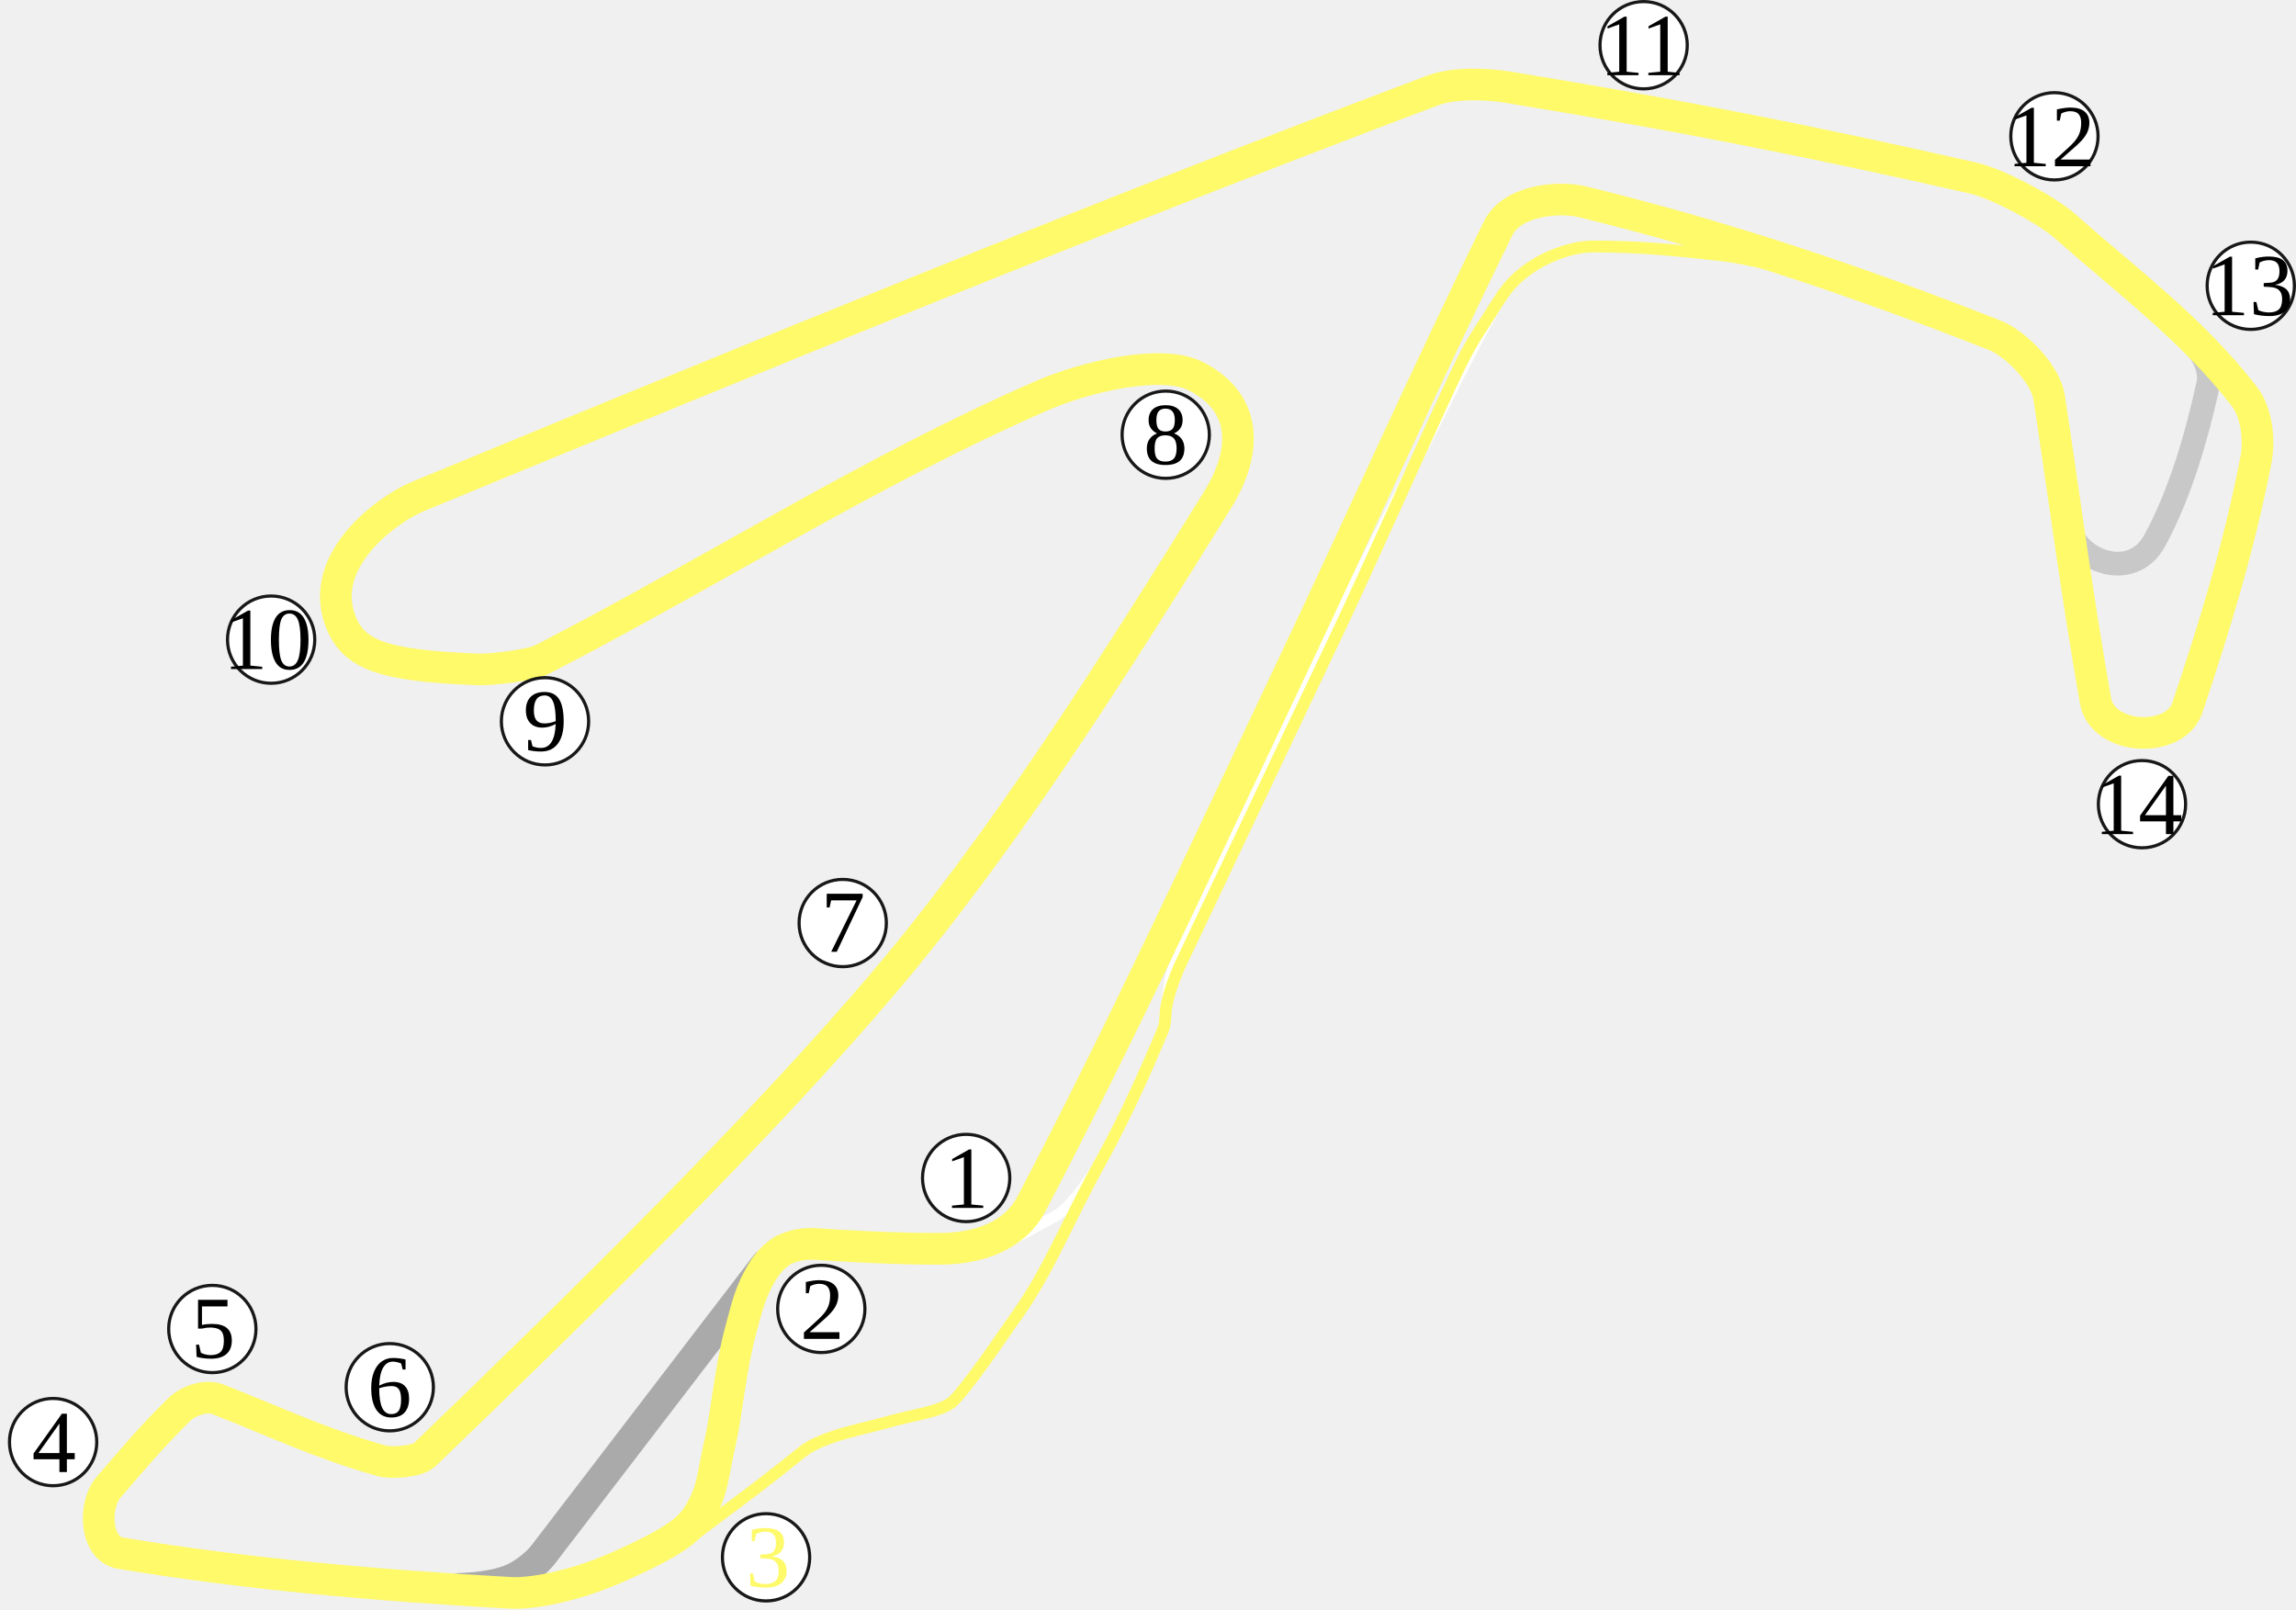
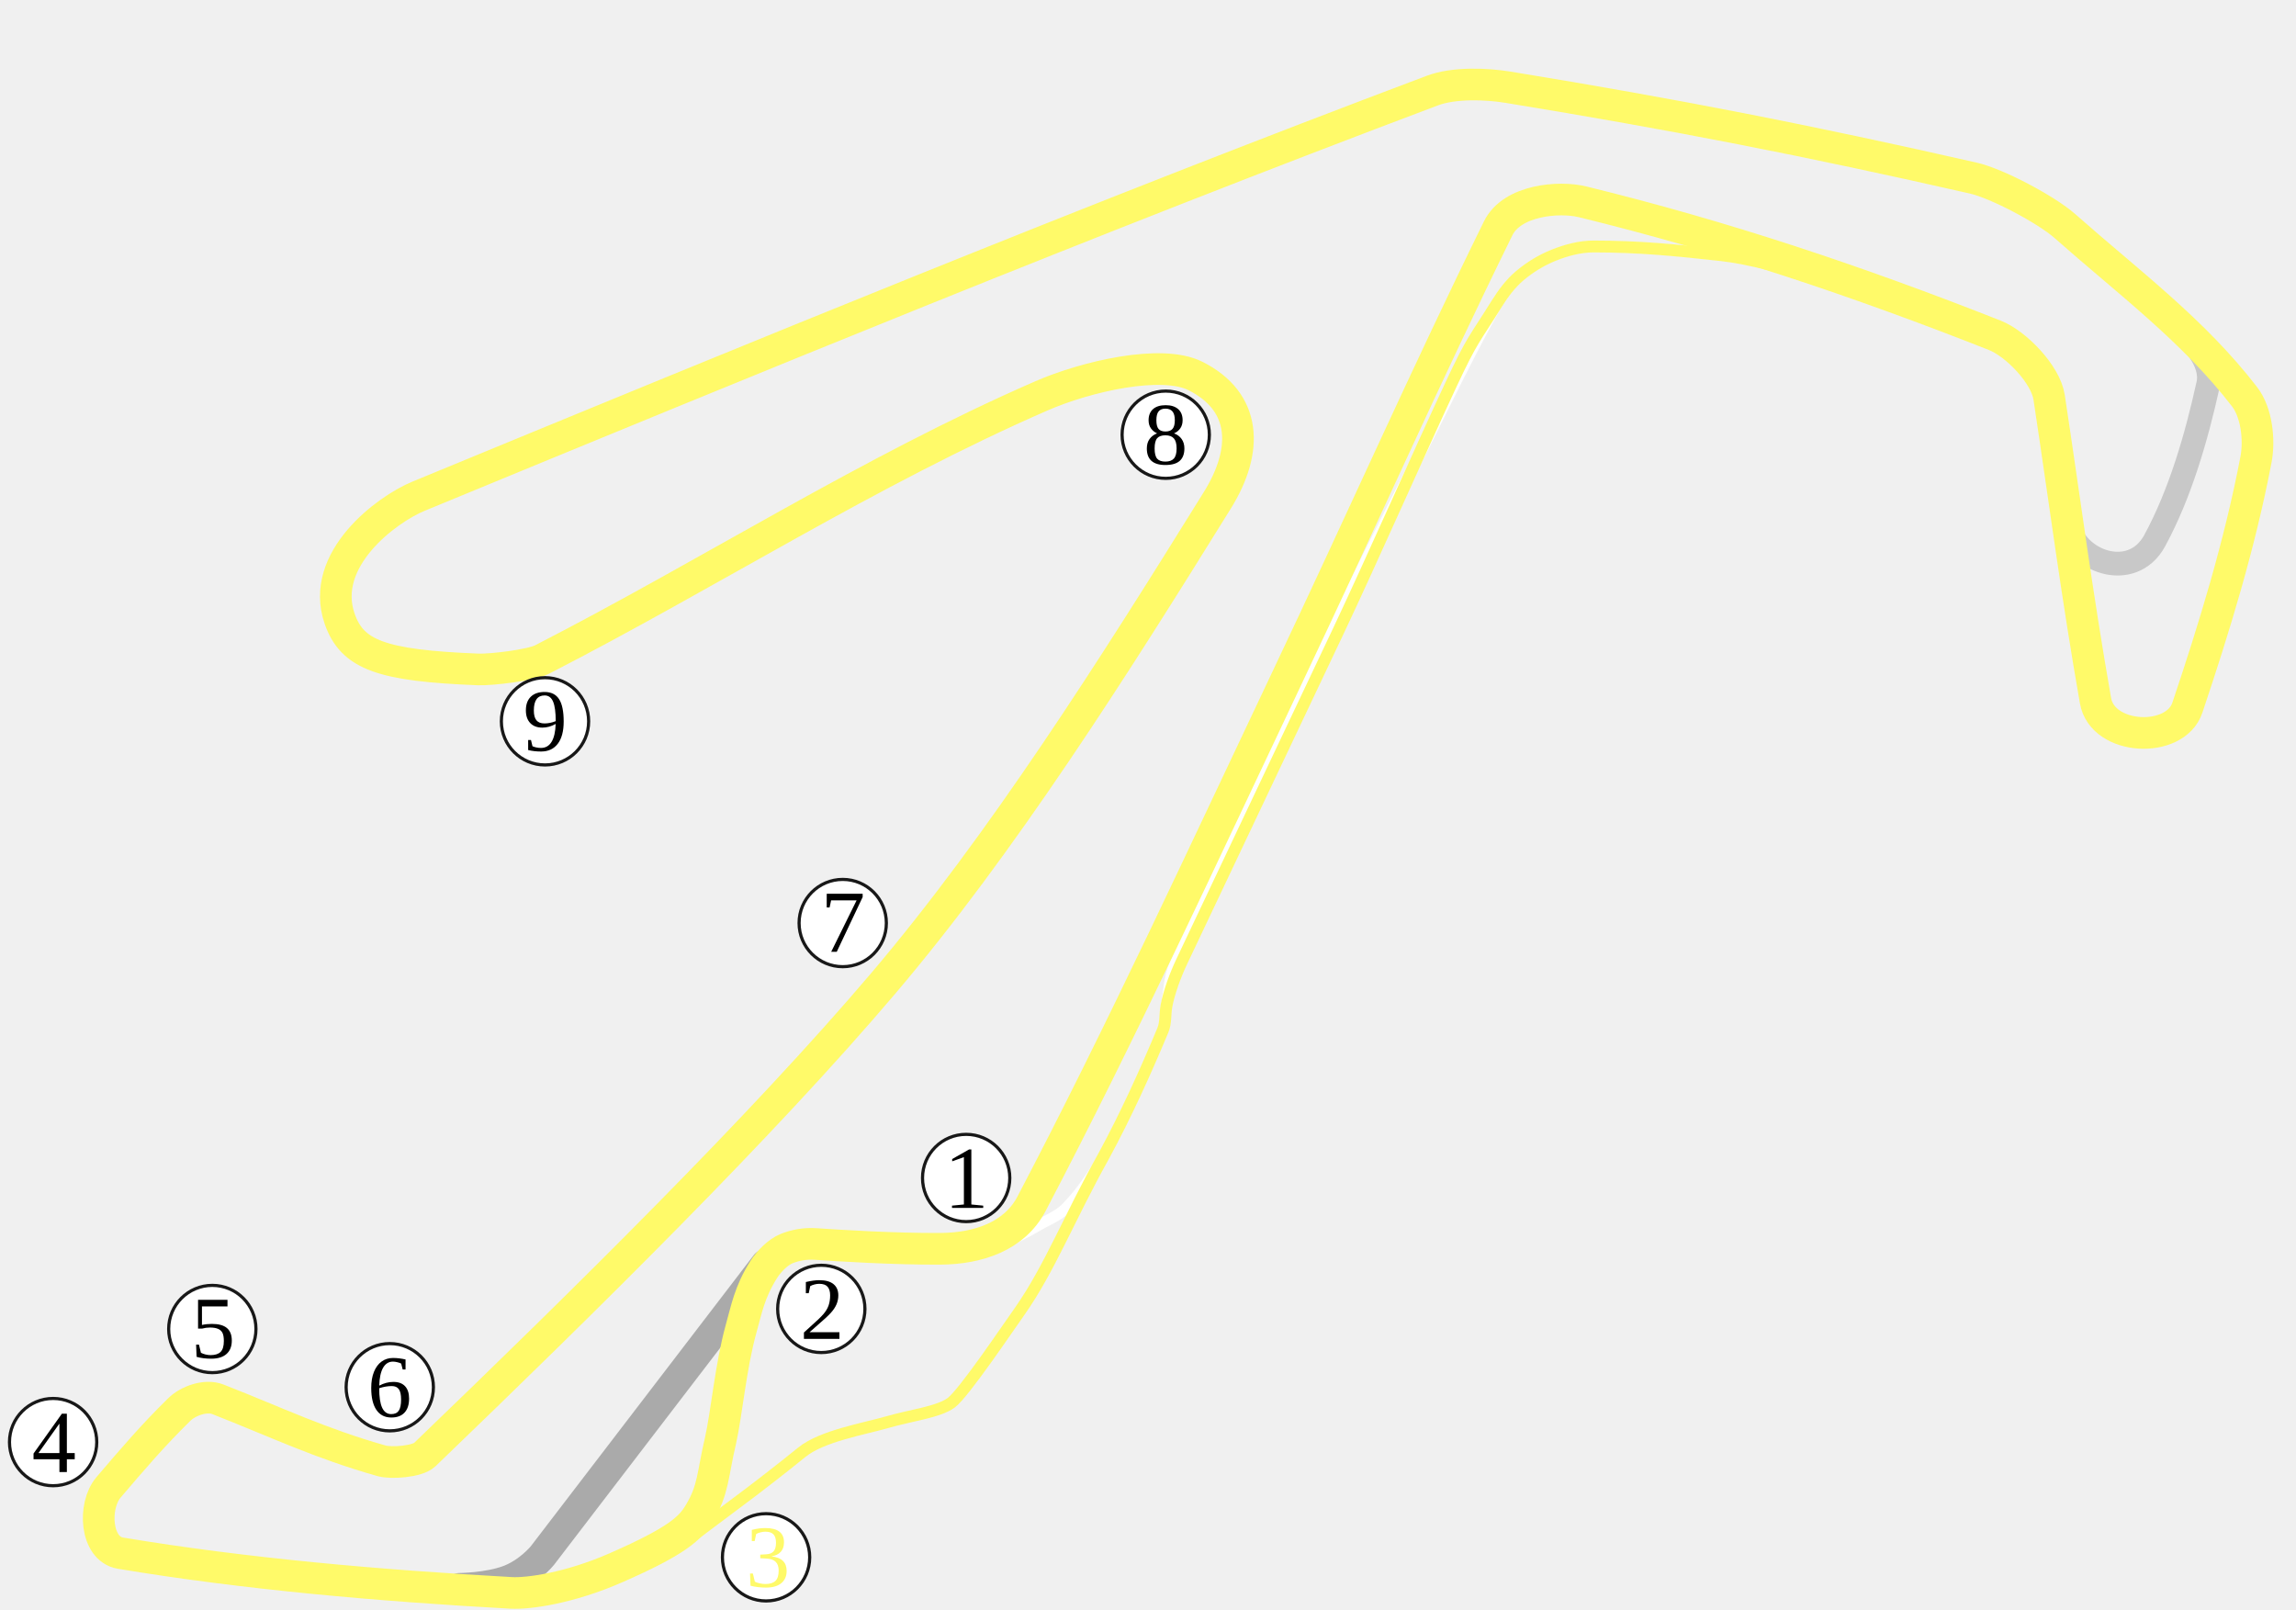
<svg xmlns="http://www.w3.org/2000/svg" xmlns:xlink="http://www.w3.org/1999/xlink" width="1450.862" height="1016.935" id="svg4434" version="1.0">
  <defs id="defs4436">
    <clipPath clipPathUnits="userSpaceOnUse" id="clipPath3490">
      <rect style="opacity:1;fill:#006a00;fill-opacity:1;fill-rule:nonzero;stroke:none" id="rect3492" width="1511.787" height="1003.748" x="683.14" y="104.104" transform="matrix(-0.7183395,0.6956928,-0.6956928,-0.7183395,0,0)" />
    </clipPath>
    <pattern patternUnits="userSpaceOnUse" width="18.181" height="18.138" patternTransform="matrix(0.1737876,0,0,0.1737876,763.4772,1693.907)" id="pattern4912">
      <g id="g4907" transform="translate(-1025.535,-1215.281)">
        <rect style="opacity:1;fill:#fffa69;fill-opacity:1;stroke:none;stroke-width:0.5;stroke-linecap:round;stroke-linejoin:round;stroke-miterlimit:4;stroke-dasharray:none;stroke-dashoffset:0;stroke-opacity:1" id="rect4899" width="18.173" height="18.096" x="1025.535" y="1215.281" />
        <rect style="opacity:1;fill:#ffffff;fill-opacity:1;stroke:none;stroke-width:0.5;stroke-linecap:round;stroke-linejoin:round;stroke-miterlimit:4;stroke-dasharray:none;stroke-dashoffset:0;stroke-opacity:1" id="rect4903" width="9.075" height="9.075" x="1025.535" y="1215.281" />
        <rect style="opacity:1;fill:#ffffff;fill-opacity:1;stroke:none;stroke-width:0.5;stroke-linecap:round;stroke-linejoin:round;stroke-miterlimit:4;stroke-dasharray:none;stroke-dashoffset:0;stroke-opacity:1" id="rect4905" width="9.075" height="9.075" x="1034.641" y="1224.344" />
      </g>
    </pattern>
    <pattern xlink:href="#pattern4912" id="pattern4166" patternTransform="matrix(0.4562459,1.6264824e-8,-1.6264824e-8,0.4562459,-1778.227,454.6431)" />
    <clipPath clipPathUnits="userSpaceOnUse" id="clipPath3494">
      <rect style="opacity:1;fill:#006a00;fill-opacity:1;fill-rule:nonzero;stroke:none" id="rect3496" width="2168.193" height="1468.418" x="-4232.846" y="-2372.13" transform="matrix(-0.9472965,-0.3203582,0.9519016,-0.3064038,0,0)" />
    </clipPath>
    <clipPath clipPathUnits="userSpaceOnUse" id="clipPath9716">
      <path id="path9718" d="M 871.135,932.363 C 1314.876,1345.252 1758.616,1758.14 2202.356,2171.029 C 2375.779,1984.647 2549.202,1798.266 2722.625,1611.884 C 2278.885,1198.996 1835.145,786.108 1391.405,373.219 C 1217.982,559.601 1044.559,745.982 871.135,932.363 z" style="fill:#6a6a6a;fill-opacity:1;fill-rule:nonzero;stroke:#010101;stroke-width:0.943;stroke-linecap:round;stroke-linejoin:round;stroke-miterlimit:4;stroke-dasharray:none;stroke-dashoffset:0;stroke-opacity:1" />
    </clipPath>
  </defs>
  <g id="layer2">
    <path style="fill:none;stroke:#aaaaaa;stroke-width:18.8;stroke-linecap:round;stroke-linejoin:miter;stroke-miterlimit:4;stroke-opacity:1;stroke-dasharray:none" d="M 483.815,798.756 342.676,983.037 c 0,0 -8.64,10.635 -21.571,15.408 -12.931,4.773 -30.816,4.931 -30.816,4.931" id="path3871" />
  </g>
  <g id="layer1" transform="translate(-863.6784,-658.3628)">
    <use x="0" y="0" xlink:href="#text5172" id="use5202" style="stroke:#ffffff;stroke-width:2;stroke-miterlimit:4;stroke-opacity:1;stroke-dasharray:none" width="744.094" height="1052.362" transform="translate(0.6163241,-2.3880893e-6)" />
    <use x="0" y="0" xlink:href="#text5178" id="use5204" style="stroke:white;stroke-width:2;stroke-miterlimit:4;stroke-dasharray:none;stroke-opacity:1" width="744.094" height="1052.362" />
    <use x="0" y="0" xlink:href="#text5182" id="use5206" style="stroke:white;stroke-width:2;stroke-miterlimit:4;stroke-dasharray:none;stroke-opacity:1" width="744.094" height="1052.362" />
    <use x="0" y="0" xlink:href="#text5186" id="use5208" style="stroke:white;stroke-width:2;stroke-miterlimit:4;stroke-dasharray:none;stroke-opacity:1" width="744.094" height="1052.362" />
    <use x="0" y="0" xlink:href="#text5190" id="use5210" style="stroke:white;stroke-width:2;stroke-miterlimit:4;stroke-dasharray:none;stroke-opacity:1" width="744.094" height="1052.362" />
    <use x="0" y="0" xlink:href="#text5194" id="use5212" style="stroke:white;stroke-width:2;stroke-miterlimit:4;stroke-dasharray:none;stroke-opacity:1" width="744.094" height="1052.362" />
    <use x="0" y="0" xlink:href="#text5198" id="use5214" style="stroke:white;stroke-width:2;stroke-miterlimit:4;stroke-dasharray:none;stroke-opacity:1" width="744.094" height="1052.362" />
    <path id="path4992" d="M 2012.969,834.69 C 1994.219,828.097 1968.004,821.45 1951.5,819.612 C 1921.884,816.315 1898.86,814.112 1870.5,814.112 C 1862.027,814.112 1853.322,816.5 1845.5,819.612 C 1837.822,822.667 1830.303,827.279 1824,832.612 C 1818.387,837.362 1813.369,843.368 1809.75,849.862 C 1791.035,883.451 1774.401,918.436 1757,952.862 C 1739.651,987.187 1722.124,1021.433 1705.5,1056.112 C 1671.791,1126.433 1637.332,1196.674 1606,1267.862 C 1602.415,1276.007 1602.336,1285.334 1600.75,1294.112 C 1599.836,1299.167 1600.471,1304.647 1598.5,1309.362 C 1587.304,1336.147 1575.117,1363.047 1561.25,1388.612 C 1554.867,1400.38 1546.869,1411.817 1537.75,1421.362 C 1532.619,1426.734 1524.993,1429.489 1518.5,1433.362 C 1510.326,1438.239 1498.938,1443.565 1490.641,1446.753" style="fill:none;fill-rule:evenodd;stroke:white;stroke-width:7;stroke-linecap:butt;stroke-linejoin:round;stroke-miterlimit:4;stroke-dasharray:none;stroke-opacity:1" />
    <path style="fill:none;fill-rule:evenodd;stroke:#c8c8c8;stroke-width:15;stroke-linecap:butt;stroke-linejoin:round;stroke-miterlimit:4;stroke-dasharray:none;stroke-opacity:1" d="M 2238.209,861.841 C 2247.301,872.415 2262.361,886.194 2259.034,901.246 C 2251.669,934.566 2241.447,970.185 2225.236,1000.021 C 2210.905,1026.399 2174.595,1013.297 2170.166,988.656" id="path4968" />
    <path style="fill:none;stroke:#fffa69;stroke-width:20;stroke-linecap:butt;stroke-linejoin:round;stroke-miterlimit:4;stroke-opacity:1;stroke-dasharray:none" d="m 1678.199,1084.066 c -53.202,112.15 -105.34,225.591 -162.706,334.982 -10.851,20.693 -33.88,28.25 -57.425,28.414 -29.069,0.21 -66.499,-2.15 -78.625,-3.009 -7.276,-0.515 -13.347,0.764 -18.666,2.876 -5.32,2.112 -11.158,7.974 -14.379,13.048 -9.304,14.658 -11.029,25.777 -14.5,37.928 -6.5,23.64 -8.934,52.313 -12.856,70.061 -5.237,22.226 -4.372,31.201 -13.509,46.287 -5.61,9.262 -13.393,17.155 -52.585,34.357 -29.635,13.008 -55.607,16.474 -66.156,15.891 -83.557,-4.623 -167.96,-11.935 -247.049,-25.124 -15.841,-2.642 -17.406,-29.941 -7.477,-41.574 15.38,-18.02 27.714,-32.463 44.565,-49.051 5.838,-5.747 16.916,-9.566 24.525,-6.58 37.487,14.709 64.533,27.851 103.485,38.882 6.111,1.73 22.625,0.529 27.217,-3.888 100.289,-96.476 213.155,-207.607 289.819,-297.894 74.982,-88.307 144.594,-198.013 211.158,-305.372 19.585,-31.588 18.424,-62.088 -13.964,-78.362 -21.402,-10.754 -69.04,0.245 -97.298,12.562 -108.952,47.487 -209.727,112.24 -315.541,166.594 -7.129,3.662 -32.379,6.598 -40.377,6.281 -61.094,-2.423 -79.644,-9.108 -87.582,-32.139 -12.899,-37.423 29.637,-68.971 49.897,-77.328 211.909,-87.413 426.362,-175.634 640.653,-256.321 13.418,-5.052 33.709,-4.404 47.855,-2.094 105.491,17.23 189.843,33.736 294.006,57.425 15.074,3.428 46.224,20.035 57.724,30.208 40.342,35.687 81.424,66.072 113.654,107.972 7.648,9.943 9.576,27.265 7.178,39.779 -10.363,54.084 -26.381,106.223 -43.368,156.724 -7.692,22.867 -53.566,20.807 -58.024,-4.486 -11.607,-65.867 -19.336,-125.838 -29.311,-191.717 -2.172,-14.343 -20.656,-33.762 -34.395,-39.181 -86.356,-34.061 -170.882,-62.45 -260.508,-84.344 -14.856,-3.629 -44.433,-1.151 -53.238,16.749 -45.829,93.163 -85.703,183.433 -132.198,281.445 z" id="path4457" />
    <path style="fill:none;stroke:#fffa69;stroke-width:7.5;stroke-linecap:butt;stroke-linejoin:round;stroke-miterlimit:4;stroke-opacity:1;stroke-dasharray:none" d="m 2012.969,834.69 c -18.75,-6.594 -44.965,-13.241 -61.469,-15.078 -29.616,-3.297 -52.64,-5.5 -81,-5.5 -8.473,0 -17.178,2.388 -25,5.5 -7.678,3.055 -15.197,7.666 -21.5,13 -5.613,4.75 -10.329,10.933 -14.25,17.25 -14.357,23.13 -15.358,21.925 -29.216,51.575 -18.931,40.502 -50.565,112.151 -70.675,154.675 -33.34,70.497 -70.783,149.278 -99.5,210.007 -3.804,8.045 -8.022,19.215 -9.608,27.993 -0.913,5.055 -0.279,10.535 -2.25,15.25 -11.196,26.785 -23.383,53.685 -37.25,79.25 -22.039,39.411 -34.097,71.033 -53.227,98.37 -6.758,9.429 -35.237,51.848 -43.267,57.766 -8.031,5.918 -25.32,7.909 -40.221,12.216 -14.901,4.307 -41.556,8.735 -54.237,19.106 -12.68,10.371 -31.433,24.653 -31.433,24.653 l -36.98,27.735" id="path4990" />
    <g id="g5167" transform="translate(-13.18862,15.58655)">
      <path style="opacity:1;fill:white;fill-opacity:1;fill-rule:nonzero;stroke:#181818;stroke-width:1.913;stroke-linecap:round;stroke-linejoin:round;marker:none;marker-start:none;marker-mid:none;marker-end:none;stroke-miterlimit:4;stroke-dasharray:none;stroke-dashoffset:66;stroke-opacity:1;visibility:visible;display:inline;overflow:visible;enable-background:accumulate" id="path5165" d="m 1746.893,814.967 c 0,14.568 -11.809,26.377 -26.377,26.377 -14.568,0 -26.377,-11.809 -26.377,-26.377 0,-14.568 11.809,-26.377 26.377,-26.377 14.568,0 26.377,11.809 26.377,26.377 z" transform="matrix(1.045454,0,0,1.045454,-311.3288,535.1244)" />
      <text id="text4996" y="1406.057" x="1473.529" style="font-size:56px;font-style:normal;font-weight:normal;writing-mode:lr-tb;fill:black;fill-opacity:1;stroke:none;stroke-width:1px;stroke-linecap:butt;stroke-linejoin:miter;stroke-opacity:1;font-family:Times New Roman" xml:space="preserve">
        <tspan y="1406.057" x="1473.529" id="tspan4998">1</tspan>
      </text>
    </g>
    <g id="g5160" transform="translate(5.994829,20.38242)">
      <path style="opacity:1;fill:white;fill-opacity:1;fill-rule:nonzero;stroke:#181818;stroke-width:1.913;stroke-linecap:round;stroke-linejoin:round;marker:none;marker-start:none;marker-mid:none;marker-end:none;stroke-miterlimit:4;stroke-dasharray:none;stroke-dashoffset:66;stroke-opacity:1;visibility:visible;display:inline;overflow:visible;enable-background:accumulate" id="path5158" d="m 1746.893,814.967 c 0,14.568 -11.809,26.377 -26.377,26.377 -14.568,0 -26.377,-11.809 -26.377,-26.377 0,-14.568 11.809,-26.377 26.377,-26.377 14.568,0 26.377,11.809 26.377,26.377 z" transform="matrix(1.045454,0,0,1.045454,-422.0576,613.057)" />
      <text id="text5000" y="1483.99" x="1363.224" style="font-size:56px;font-style:normal;font-weight:normal;writing-mode:lr-tb;fill:black;fill-opacity:1;stroke:none;stroke-width:1px;stroke-linecap:butt;stroke-linejoin:miter;stroke-opacity:1;font-family:Times New Roman" xml:space="preserve">
        <tspan y="1483.99" x="1363.224" id="tspan5002">2</tspan>
      </text>
    </g>
    <g id="g5153" transform="translate(56.85308,18.75159)">
      <path style="fill:#ffffff;fill-opacity:1;fill-rule:nonzero;stroke:#181818;stroke-width:1.913;stroke-linecap:round;stroke-linejoin:round;stroke-miterlimit:4;stroke-opacity:1;stroke-dasharray:none;stroke-dashoffset:66;marker:none;visibility:visible;display:inline;overflow:visible;enable-background:accumulate" id="path5151" d="m 1746.893,814.967 c 0,14.568 -11.809,26.377 -26.377,26.377 -14.568,0 -26.377,-11.809 -26.377,-26.377 0,-14.568 11.809,-26.377 26.377,-26.377 14.568,0 26.377,11.809 26.377,26.377 z" transform="matrix(1.045454,0,0,1.045454,-507.813,771.6486)" />
      <text id="text5004" y="1642.253" x="1278.098" style="font-size:56px;font-style:normal;font-weight:normal;writing-mode:lr-tb;fill:#fffa69;fill-opacity:1;stroke:none;font-family:Times New Roman" xml:space="preserve">
        <tspan y="1642.253" x="1278.098" id="tspan5006">3</tspan>
      </text>
    </g>
    <g id="g5146" transform="translate(-28.63689,38.59755)">
      <path style="opacity:1;fill:white;fill-opacity:1;fill-rule:nonzero;stroke:#181818;stroke-width:1.913;stroke-linecap:round;stroke-linejoin:round;marker:none;marker-start:none;marker-mid:none;marker-end:none;stroke-miterlimit:4;stroke-dasharray:none;stroke-dashoffset:66;stroke-opacity:1;visibility:visible;display:inline;overflow:visible;enable-background:accumulate" id="path5144" d="m 1746.893,814.967 c 0,14.568 -11.809,26.377 -26.377,26.377 -14.568,0 -26.377,-11.809 -26.377,-26.377 0,-14.568 11.809,-26.377 26.377,-26.377 14.568,0 26.377,11.809 26.377,26.377 z" transform="matrix(1.045454,0,0,1.045454,-872.8414,679.0002)" />
      <text id="text5008" y="1549.933" x="912.413" style="font-size:56px;font-style:normal;font-weight:normal;writing-mode:lr-tb;fill:black;fill-opacity:1;stroke:none;stroke-width:1px;stroke-linecap:butt;stroke-linejoin:miter;stroke-opacity:1;font-family:Times New Roman" xml:space="preserve">
        <tspan y="1549.933" x="912.413" id="tspan5010">4</tspan>
      </text>
    </g>
    <g id="g5139" transform="translate(-8.39276,17.98449)">
      <path style="opacity:1;fill:white;fill-opacity:1;fill-rule:nonzero;stroke:#181818;stroke-width:1.913;stroke-linecap:round;stroke-linejoin:round;marker:none;marker-start:none;marker-mid:none;marker-end:none;stroke-miterlimit:4;stroke-dasharray:none;stroke-dashoffset:66;stroke-opacity:1;visibility:visible;display:inline;overflow:visible;enable-background:accumulate" id="path5137" d="m 1746.893,814.967 c 0,14.568 -11.809,26.377 -26.377,26.377 -14.568,0 -26.377,-11.809 -26.377,-26.377 0,-14.568 11.809,-26.377 26.377,-26.377 14.568,0 26.377,11.809 26.377,26.377 z" transform="matrix(1.045454,0,0,1.045454,-792.4833,628.1556)" />
      <text id="text5012" y="1498.377" x="992.744" style="font-size:56px;font-style:normal;font-weight:normal;writing-mode:lr-tb;fill:black;fill-opacity:1;stroke:none;stroke-width:1px;stroke-linecap:butt;stroke-linejoin:miter;stroke-opacity:1;font-family:Times New Roman" xml:space="preserve">
        <tspan y="1498.377" x="992.744" id="tspan5014">5</tspan>
      </text>
    </g>
    <g id="g5132" transform="translate(-14.38759,19.18345)">
      <path style="opacity:1;fill:white;fill-opacity:1;fill-rule:nonzero;stroke:#181818;stroke-width:1.913;stroke-linecap:round;stroke-linejoin:round;marker:none;marker-start:none;marker-mid:none;marker-end:none;stroke-miterlimit:4;stroke-dasharray:none;stroke-dashoffset:66;stroke-opacity:1;visibility:visible;display:inline;overflow:visible;enable-background:accumulate" id="path5130" d="m 1746.893,814.967 c 0,14.568 -11.809,26.377 -26.377,26.377 -14.568,0 -26.377,-11.809 -26.377,-26.377 0,-14.568 11.809,-26.377 26.377,-26.377 14.568,0 26.377,11.809 26.377,26.377 z" transform="matrix(1.045454,0,0,1.045454,-674.3557,663.7418)" />
      <text id="text5016" y="1534.346" x="1110.242" style="font-size:56px;font-style:normal;font-weight:normal;writing-mode:lr-tb;fill:black;fill-opacity:1;stroke:none;stroke-width:1px;stroke-linecap:butt;stroke-linejoin:miter;stroke-opacity:1;font-family:Times New Roman" xml:space="preserve">
        <tspan y="1534.346" x="1110.242" id="tspan5018">6</tspan>
      </text>
    </g>
    <g id="g5125">
      <path style="opacity:1;fill:white;fill-opacity:1;fill-rule:nonzero;stroke:#181818;stroke-width:1.913;stroke-linecap:round;stroke-linejoin:round;marker:none;marker-start:none;marker-mid:none;marker-end:none;stroke-miterlimit:4;stroke-dasharray:none;stroke-dashoffset:66;stroke-opacity:1;visibility:visible;display:inline;overflow:visible;enable-background:accumulate" id="path5123" d="m 1746.893,814.967 c 0,14.568 -11.809,26.377 -26.377,26.377 -14.568,0 -26.377,-11.809 -26.377,-26.377 0,-14.568 11.809,-26.377 26.377,-26.377 14.568,0 26.377,11.809 26.377,26.377 z" transform="matrix(1.045454,0,0,1.045454,-402.5187,389.6162)" />
      <text id="text5020" y="1259.783" x="1382.408" style="font-size:56px;font-style:normal;font-weight:normal;writing-mode:lr-tb;fill:black;fill-opacity:1;stroke:none;stroke-width:1px;stroke-linecap:butt;stroke-linejoin:miter;stroke-opacity:1;font-family:Times New Roman" xml:space="preserve">
        <tspan y="1259.783" x="1382.408" id="tspan5022">7</tspan>
      </text>
    </g>
    <g id="g5118" transform="translate(-8.39276,22.78035)">
      <path style="opacity:1;fill:white;fill-opacity:1;fill-rule:nonzero;stroke:#181818;stroke-width:1.913;stroke-linecap:round;stroke-linejoin:round;marker:none;marker-start:none;marker-mid:none;marker-end:none;stroke-miterlimit:4;stroke-dasharray:none;stroke-dashoffset:66;stroke-opacity:1;visibility:visible;display:inline;overflow:visible;enable-background:accumulate" id="path5116" d="m 1746.893,814.967 c 0,14.568 -11.809,26.377 -26.377,26.377 -14.568,0 -26.377,-11.809 -26.377,-26.377 0,-14.568 11.809,-26.377 26.377,-26.377 14.568,0 26.377,11.809 26.377,26.377 z" transform="matrix(1.045454,0,0,1.045454,-190.0146,58.26407)" />
      <text id="text5024" y="928.869" x="1594.624" style="font-size:56px;font-style:normal;font-weight:normal;writing-mode:lr-tb;fill:black;fill-opacity:1;stroke:none;stroke-width:1px;stroke-linecap:butt;stroke-linejoin:miter;stroke-opacity:1;font-family:Times New Roman" xml:space="preserve">
        <tspan y="928.869" x="1594.624" id="tspan5026">8</tspan>
      </text>
    </g>
    <g id="g5111" transform="translate(0,3.596897)">
      <path style="opacity:1;fill:white;fill-opacity:1;fill-rule:nonzero;stroke:#181818;stroke-width:1.913;stroke-linecap:round;stroke-linejoin:round;marker:none;marker-start:none;marker-mid:none;marker-end:none;stroke-miterlimit:4;stroke-dasharray:none;stroke-dashoffset:66;stroke-opacity:1;visibility:visible;display:inline;overflow:visible;enable-background:accumulate" id="path5109" d="m 1746.893,814.967 c 0,14.568 -11.809,26.377 -26.377,26.377 -14.568,0 -26.377,-11.809 -26.377,-26.377 0,-14.568 11.809,-26.377 26.377,-26.377 14.568,0 26.377,11.809 26.377,26.377 z" transform="matrix(1.045454,0,0,1.045454,-590.6468,258.546)" />
      <text id="text5028" y="1129.096" x="1194.17" style="font-size:56px;font-style:normal;font-weight:normal;writing-mode:lr-tb;fill:black;fill-opacity:1;stroke:none;stroke-width:1px;stroke-linecap:butt;stroke-linejoin:miter;stroke-opacity:1;font-family:Times New Roman" xml:space="preserve">
        <tspan y="1129.096" x="1194.17" id="tspan5030">9</tspan>
      </text>
    </g>
-     <g id="g5104" transform="translate(-13.18862,17.98449)">
-       <path style="opacity:1;fill:white;fill-opacity:1;fill-rule:nonzero;stroke:#181818;stroke-width:1.913;stroke-linecap:round;stroke-linejoin:round;marker:none;marker-start:none;marker-mid:none;marker-end:none;stroke-miterlimit:4;stroke-dasharray:none;stroke-dashoffset:66;stroke-opacity:1;visibility:visible;display:inline;overflow:visible;enable-background:accumulate" id="path5102" d="m 1746.893,814.967 c 0,14.568 -11.809,26.377 -26.377,26.377 -14.568,0 -26.377,-11.809 -26.377,-26.377 0,-14.568 11.809,-26.377 26.377,-26.377 14.568,0 26.377,11.809 26.377,26.377 z" transform="matrix(1.045454,0,0,1.045454,-750.516,192.5483)" />
-       <text id="text5032" y="1063.153" x="1017.922" style="font-size:56px;font-style:normal;font-weight:normal;writing-mode:lr-tb;fill:black;fill-opacity:1;stroke:none;stroke-width:1px;stroke-linecap:butt;stroke-linejoin:miter;stroke-opacity:1;font-family:Times New Roman" xml:space="preserve">
-         <tspan y="1063.153" x="1017.922" id="tspan5034">10</tspan>
-       </text>
-     </g>
-     <g id="g5097" transform="translate(135.9445,-56.35152)">
-       <path style="opacity:1;fill:white;fill-opacity:1;fill-rule:nonzero;stroke:#181818;stroke-width:1.913;stroke-linecap:round;stroke-linejoin:round;marker:none;marker-start:none;marker-mid:none;marker-end:none;stroke-miterlimit:4;stroke-dasharray:none;stroke-dashoffset:66;stroke-opacity:1;visibility:visible;display:inline;overflow:visible;enable-background:accumulate" id="path5095" d="m 1746.893,814.967 c 0,14.568 -11.809,26.377 -26.377,26.377 -14.568,0 -26.377,-11.809 -26.377,-26.377 0,-14.568 11.809,-26.377 26.377,-26.377 14.568,0 26.377,11.809 26.377,26.377 z" transform="matrix(1.045454,0,0,1.045454,-32.35753,-108.7203)" />
-       <text id="text5036" y="762.212" x="1738.5" style="font-size:56px;font-style:normal;font-weight:normal;writing-mode:lr-tb;fill:black;fill-opacity:1;stroke:none;stroke-width:1px;stroke-linecap:butt;stroke-linejoin:miter;stroke-opacity:1;font-family:Times New Roman" xml:space="preserve">
-         <tspan y="762.212" x="1738.5" id="tspan5038">11</tspan>
-       </text>
-     </g>
-     <g id="g5090" transform="translate(-19.18345,15.58655)">
-       <path style="opacity:1;fill:white;fill-opacity:1;fill-rule:nonzero;stroke:#181818;stroke-width:1.913;stroke-linecap:round;stroke-linejoin:round;marker:none;marker-start:none;marker-mid:none;marker-end:none;stroke-miterlimit:4;stroke-dasharray:none;stroke-dashoffset:66;stroke-opacity:1;visibility:visible;display:inline;overflow:visible;enable-background:accumulate" id="path5088" d="m 1746.893,814.967 c 0,14.568 -11.809,26.377 -26.377,26.377 -14.568,0 -26.377,-11.809 -26.377,-26.377 0,-14.568 11.809,-26.377 26.377,-26.377 14.568,0 26.377,11.809 26.377,26.377 z" transform="matrix(1.045454,0,0,1.045454,382.3427,-123.1079)" />
-       <text id="text5040" y="747.825" x="2150.945" style="font-size:56px;font-style:normal;font-weight:normal;writing-mode:lr-tb;fill:black;fill-opacity:1;stroke:none;stroke-width:1px;stroke-linecap:butt;stroke-linejoin:miter;stroke-opacity:1;font-family:Times New Roman" xml:space="preserve">
-         <tspan y="747.825" x="2150.945" id="tspan5042">12</tspan>
-       </text>
-     </g>
-     <g id="g5083" transform="translate(-53.40019,-68.9407)">
-       <path style="opacity:1;fill:white;fill-opacity:1;fill-rule:nonzero;stroke:#181818;stroke-width:1.913;stroke-linecap:round;stroke-linejoin:round;marker:none;marker-start:none;marker-mid:none;marker-end:none;stroke-miterlimit:4;stroke-dasharray:none;stroke-dashoffset:66;stroke-opacity:1;visibility:visible;display:inline;overflow:visible;enable-background:accumulate" id="path5081" d="m 1746.893,814.967 c 0,14.568 -11.809,26.377 -26.377,26.377 -14.568,0 -26.377,-11.809 -26.377,-26.377 0,-14.568 11.809,-26.377 26.377,-26.377 14.568,0 26.377,11.809 26.377,26.377 z" transform="matrix(1.045454,0,0,1.045454,540.643,55.86612)" />
-       <text id="text5044" y="926.471" x="2310.407" style="font-size:56px;font-style:normal;font-weight:normal;writing-mode:lr-tb;fill:black;fill-opacity:1;stroke:none;stroke-width:1px;stroke-linecap:butt;stroke-linejoin:miter;stroke-opacity:1;font-family:Times New Roman" xml:space="preserve">
-         <tspan y="926.471" x="2310.407" id="tspan5046">13</tspan>
-       </text>
-     </g>
-     <g id="g5076" transform="translate(25.17828,19.18345)">
-       <path style="opacity:1;fill:white;fill-opacity:1;fill-rule:nonzero;stroke:#181818;stroke-width:1.913;stroke-linecap:round;stroke-linejoin:round;marker:none;marker-start:none;marker-mid:none;marker-end:none;stroke-miterlimit:4;stroke-dasharray:none;stroke-dashoffset:66;stroke-opacity:1;visibility:visible;display:inline;overflow:visible;enable-background:accumulate" id="path5074" d="m 1746.893,814.967 c 0,14.568 -11.809,26.377 -26.377,26.377 -14.568,0 -26.377,-11.809 -26.377,-26.377 0,-14.568 11.809,-26.377 26.377,-26.377 14.568,0 26.377,11.809 26.377,26.377 z" transform="matrix(1.045454,0,0,1.045454,393.3246,295.3311)" />
-       <text id="text5048" y="1166.264" x="2161.735" style="font-size:56px;font-style:normal;font-weight:normal;writing-mode:lr-tb;fill:black;fill-opacity:1;stroke:none;stroke-width:1px;stroke-linecap:butt;stroke-linejoin:miter;stroke-opacity:1;font-family:Times New Roman" xml:space="preserve">
-         <tspan y="1166.264" x="2161.735" id="tspan5050">14</tspan>
-       </text>
-     </g>
  </g>
</svg>
